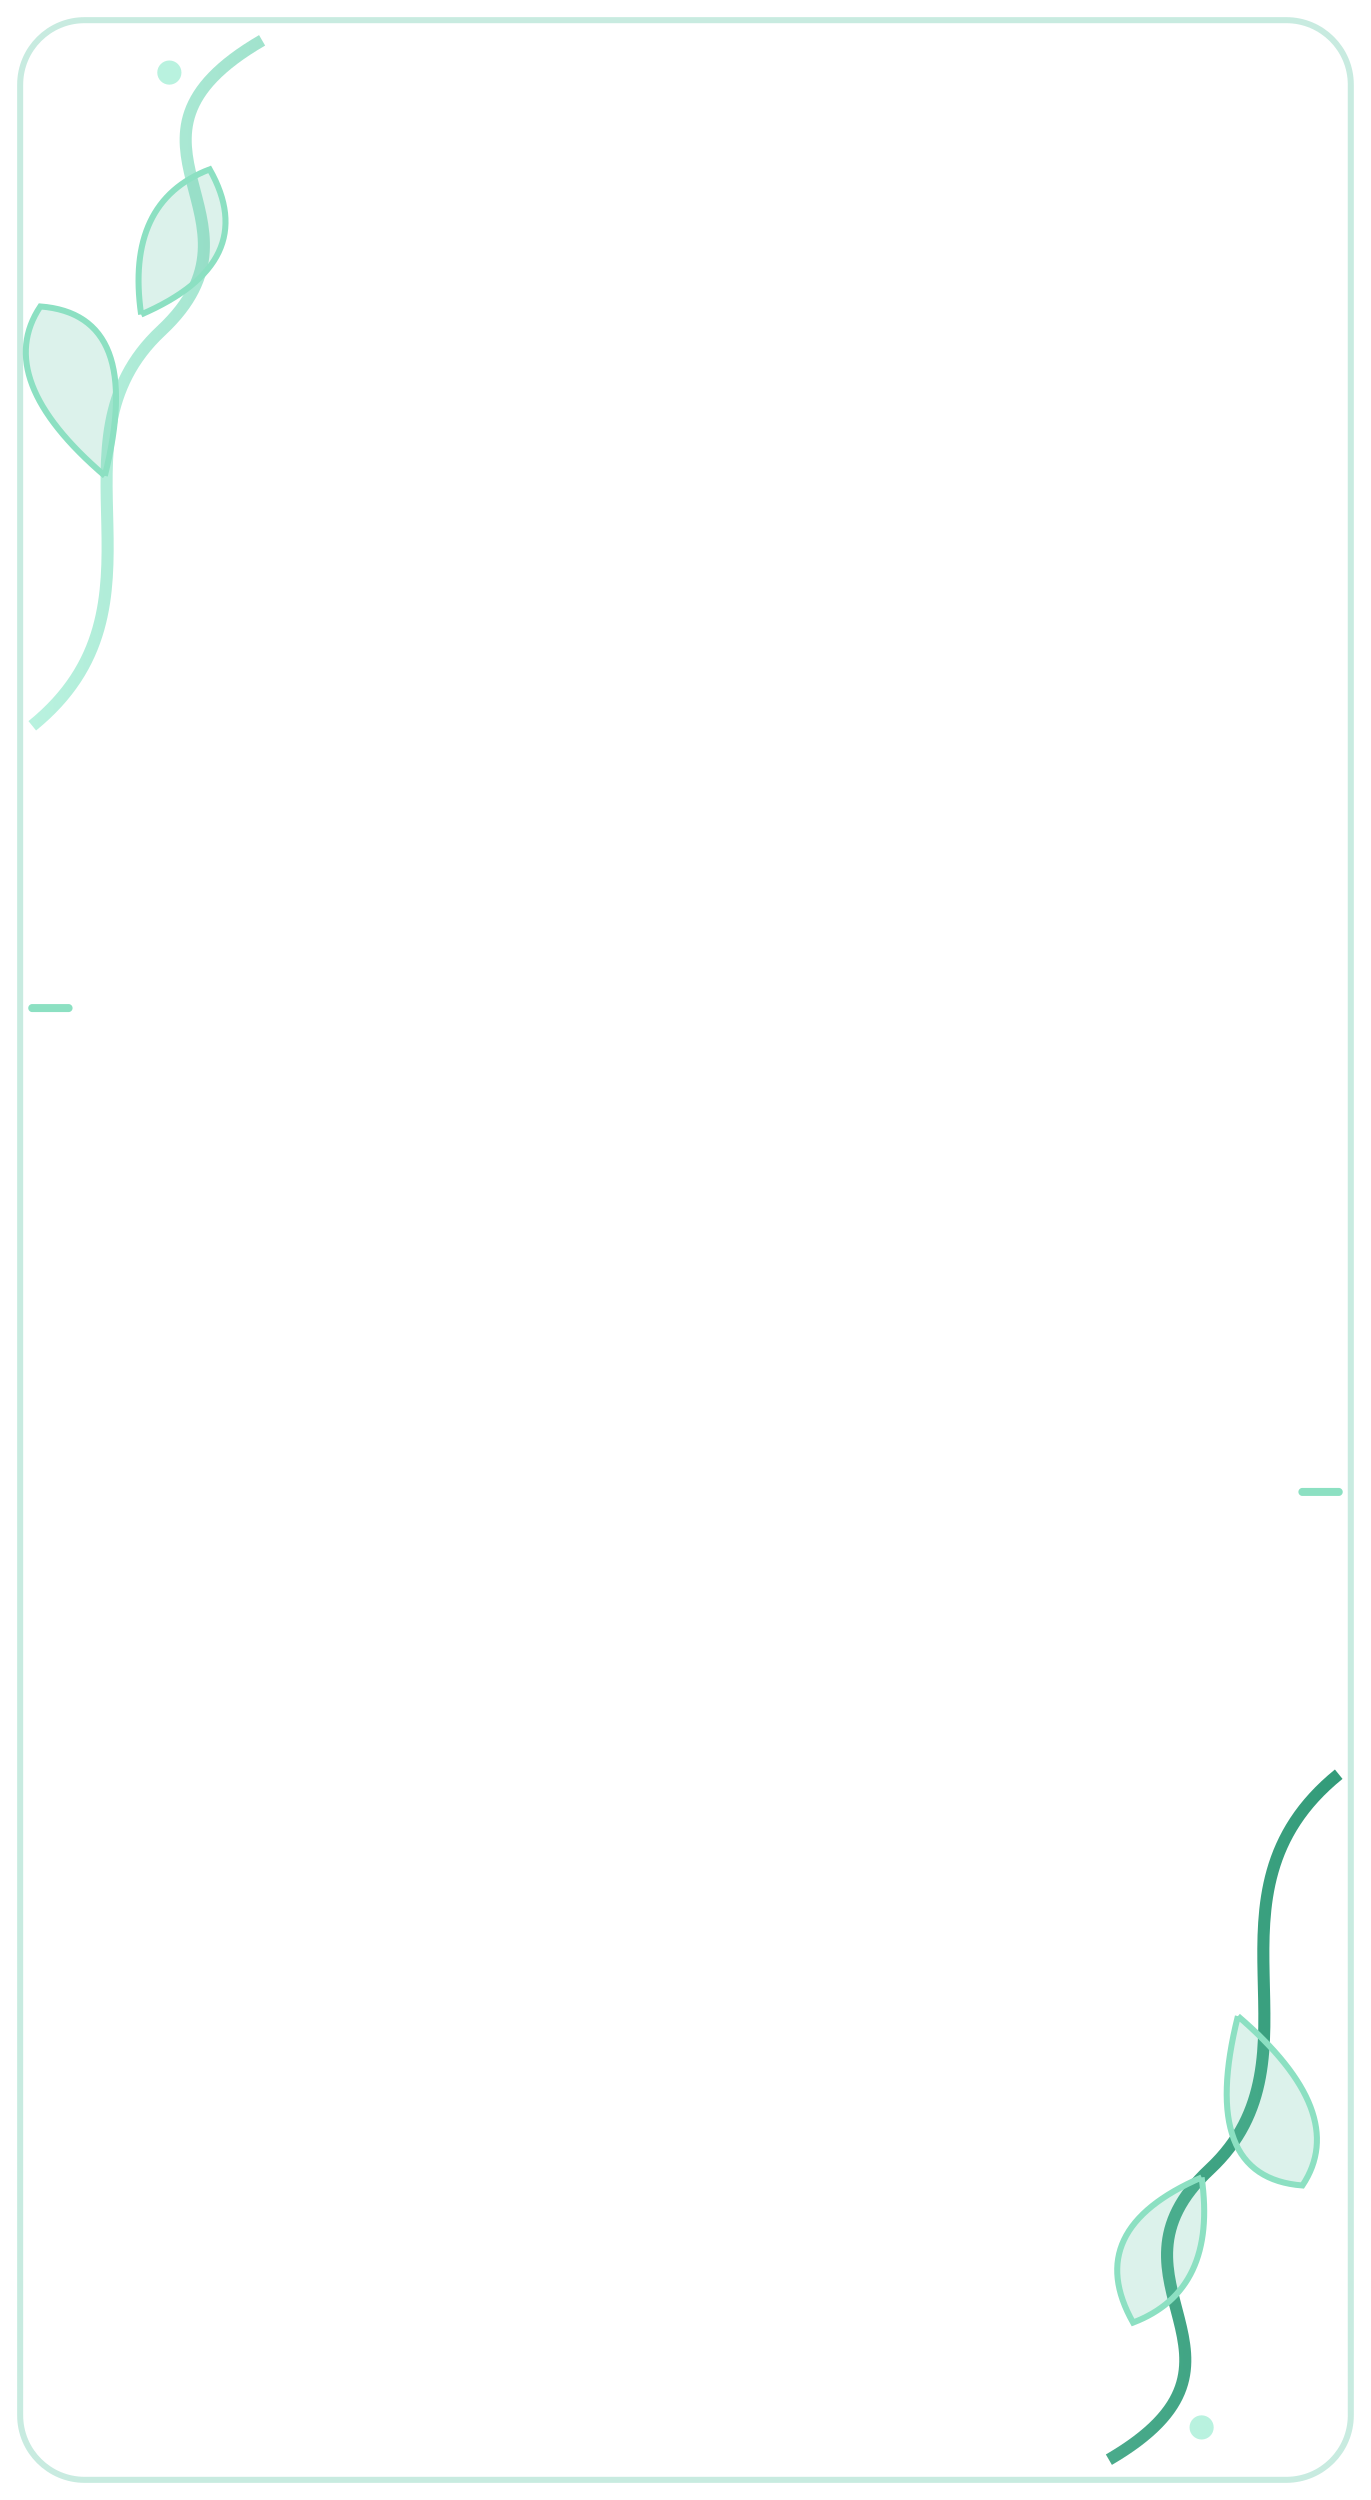
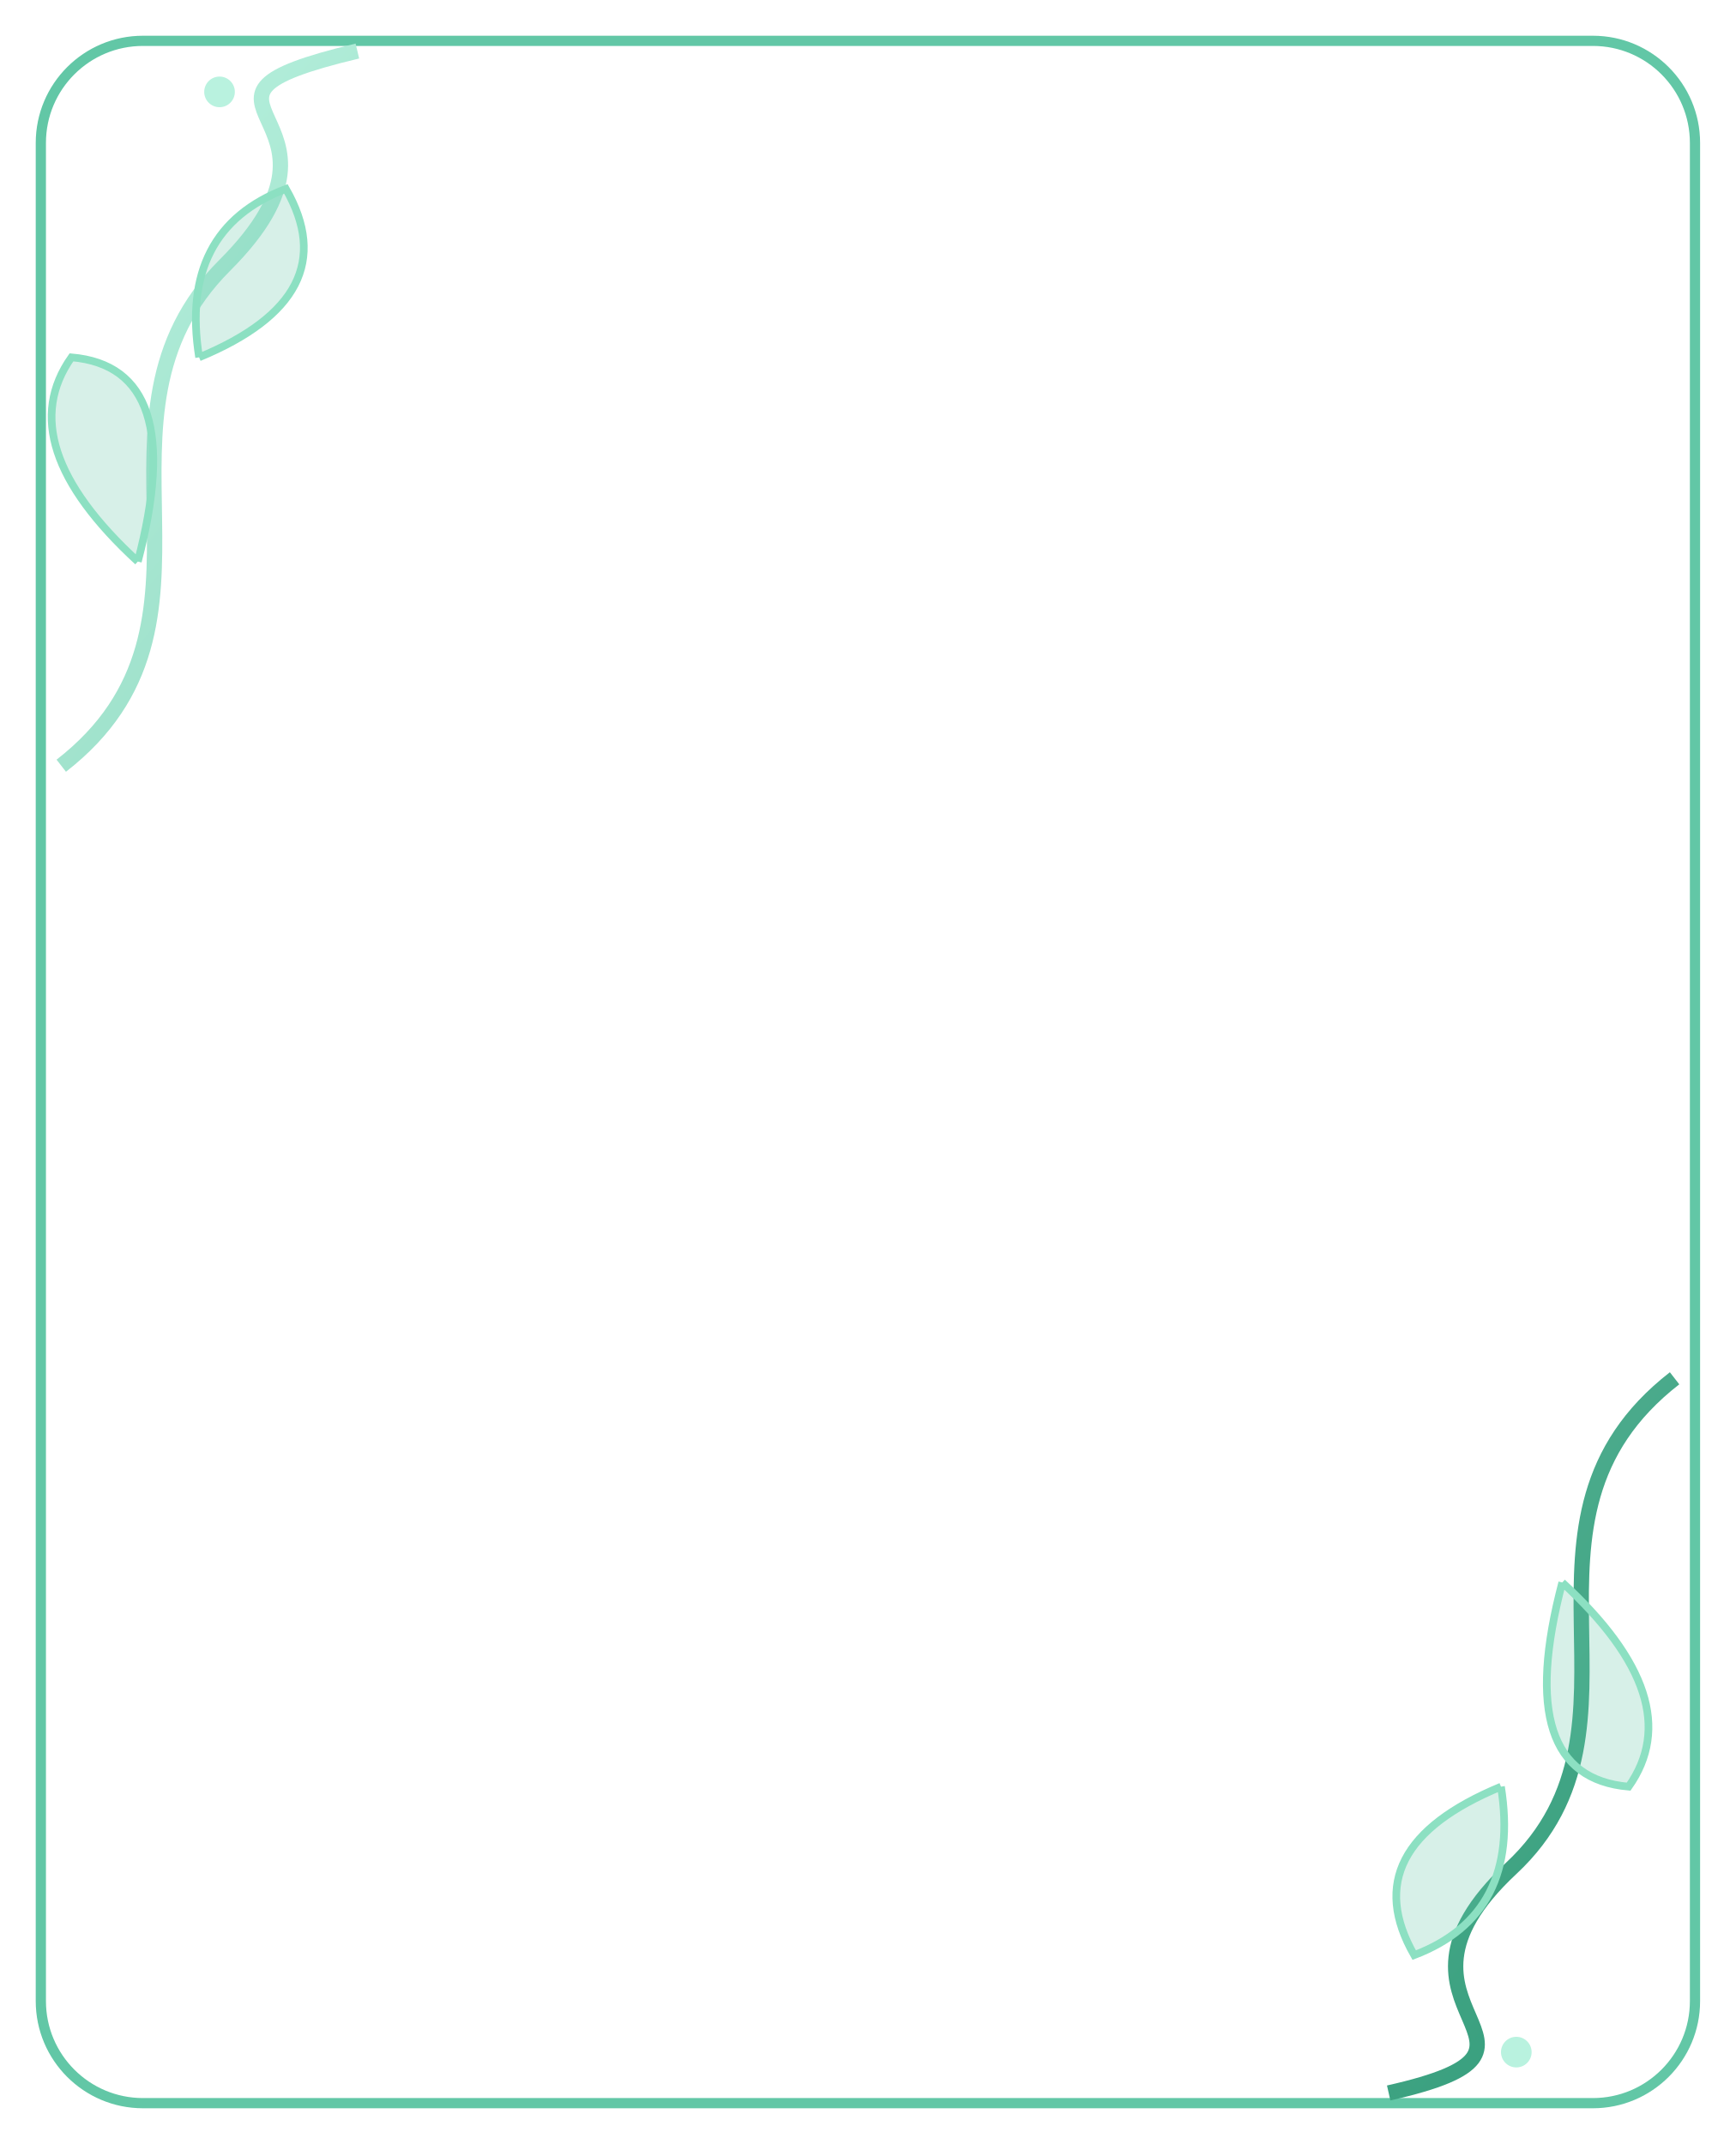
- <svg xmlns="http://www.w3.org/2000/svg" viewBox="0 0 340 620" preserveAspectRatio="none">
+ <svg xmlns="http://www.w3.org/2000/svg" viewBox="0 0 340 420" width="340" height="420" preserveAspectRatio="xMidYMid meet">
  <defs>
-     <linearGradient id="leaf">
+     <linearGradient id="m" x2="1" y2="1">
      <stop stop-color="#b9f2df" />
      <stop offset="1" stop-color="#329b79" />
    </linearGradient>
  </defs>
-   <rect x="5" y="5" width="330" height="610" rx="16" fill="none" stroke="#62c7a6" stroke-opacity=".35" stroke-width="1.5" />
-   <path d="M8 180C45 150 10 110 40 82S22 35 65 10M332 440c-37 30-2 70-32 98s18 47-25 72" fill="none" stroke="url(#leaf)" stroke-width="3" />
-   <g fill="#62c7a6" fill-opacity=".22" stroke="#8ce0c2" stroke-width="1.5">
-     <path d="M26 118q-28-24-16-42q26 2 16 42M35 78q-4-28 17-36q13 23-17 36M307 500q28 24 16 42q-26-2-16-42M298 540q4 28-17 36q-13-23 17-36" />
+   <rect x="8" y="8" width="324" height="404" rx="20" fill="none" stroke="#62c7a6" stroke-width="2" />
+   <path d="M12 150C48 122 14 82 44 52S28 20 70 10M328 270c-36 28-2 68-32 96s16 35-24 44" fill="none" stroke="url(#m)" stroke-width="3" />
+   <g fill="#62c7a6" fill-opacity=".25" stroke="#8ce0c2" stroke-width="1.5">
+     <path d="M27 110q-25-23-13-40q23 2 13 40M39 70q-4-25 17-33q12 21-17 33M306 310q25 23 13 40q-23-2-13-40M294 350q4 25-17 33q-12-21 17-33" />
  </g>
-   <path d="M8 250h9M323 370h9" stroke="#8ce0c2" stroke-width="2" stroke-linecap="round" />
-   <circle cx="42" cy="18" r="3" fill="#b9f2df">
-     <animate attributeName="opacity" values=".15;1;.15" dur="3s" repeatCount="indefinite" />
-   </circle>
-   <circle cx="298" cy="602" r="3" fill="#b9f2df">
-     <animate attributeName="opacity" values="1;.2;1" dur="4s" repeatCount="indefinite" />
-   </circle>
+   <g fill="#b9f2df">
+     <circle cx="43" cy="18" r="3" />
+     <circle cx="297" cy="402" r="3" />
+   </g>
</svg>
